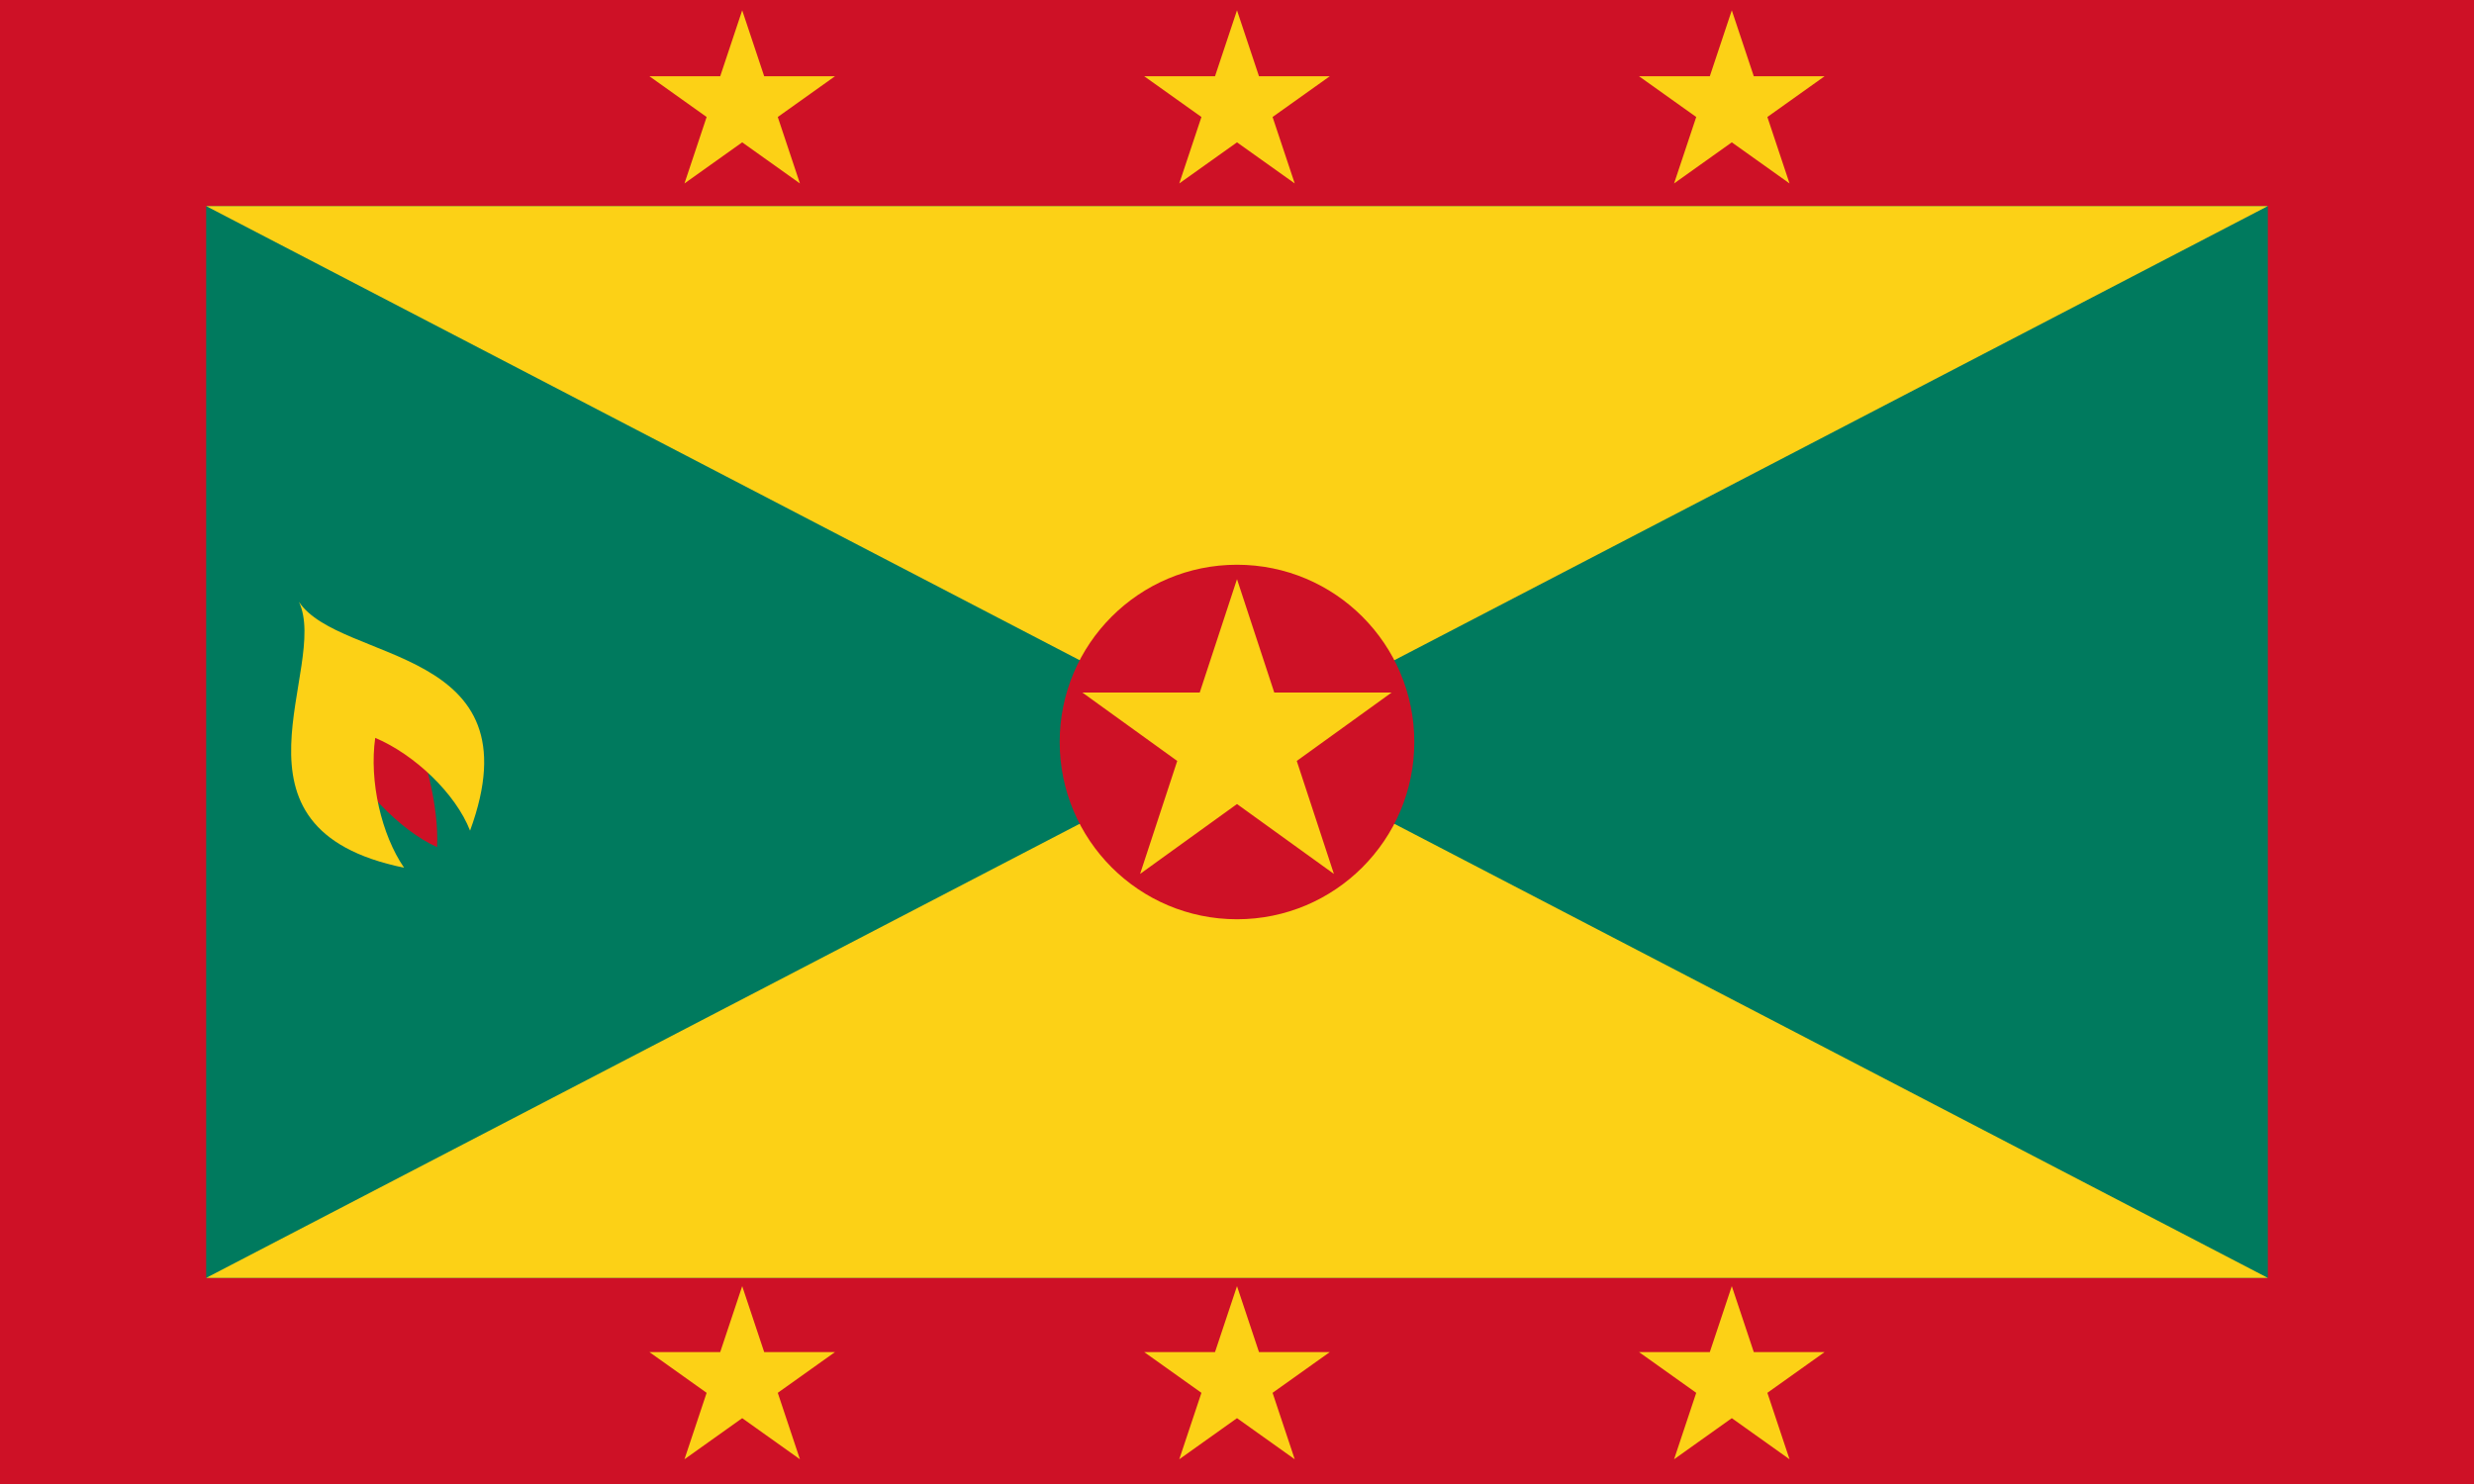
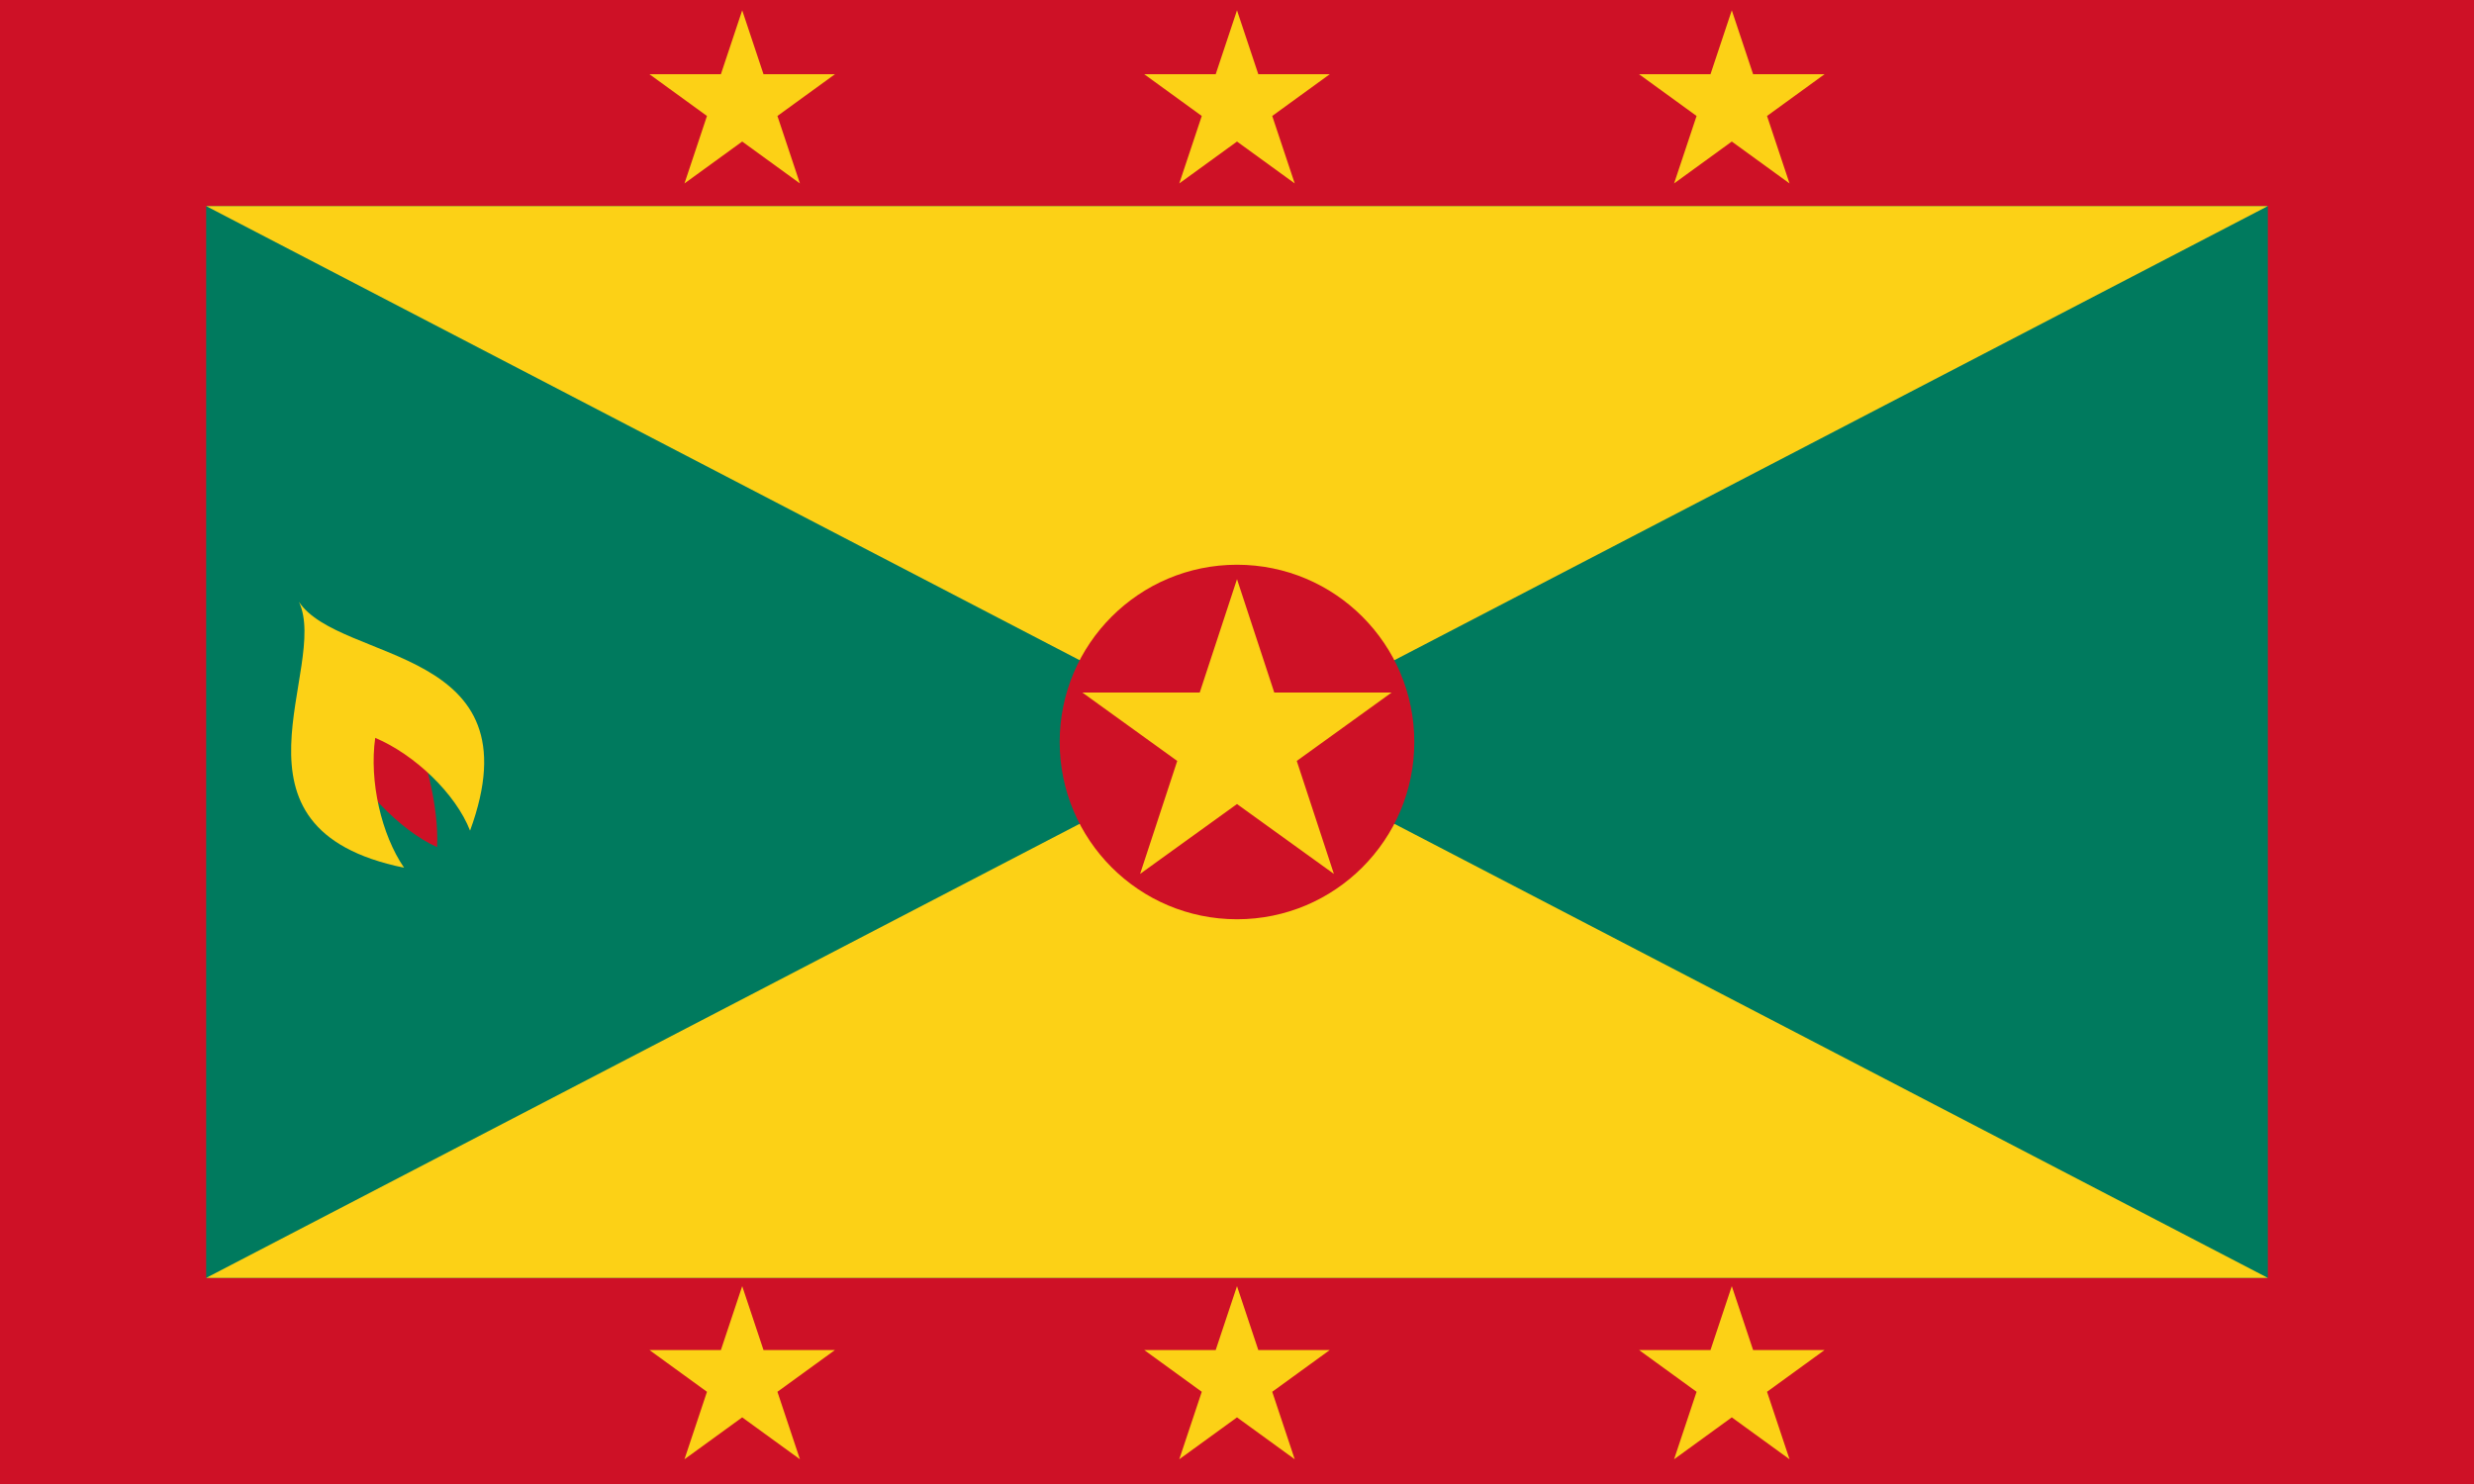
- <svg xmlns="http://www.w3.org/2000/svg" width="1200" height="720">
-   <path fill="#ce1126" d="m0 0h1200v720H0Z" />
+ <svg xmlns="http://www.w3.org/2000/svg" width="1200" height="720" fill="#ce1126">
+   <path d="m0 0h1200v720H0Z" />
  <path fill="#007a5e" d="m100 100h1000v520H100Z" />
  <path fill="#fcd116" d="m100 100h1000L100 620h1000Z" />
-   <circle fill="#ce1126" cx="600" cy="360" r="86" />
-   <path fill="#ce1126" d="m197 343l-34 17c10 21 31 43 49 51 1-20-6-46-15-68Z" />
-   <path fill="#fcd116" d="m647 424l-47-143-47 143 122-88h-150ZM388 89l-28-84-28 84 73-52h-90Zm240 0l-28-84-28 84 73-52h-90Zm240 0l-28-84-28 84 73-52h-90Zm0 619l-28-84-28 84 73-52h-90Zm-240 0l-28-84-28 84 73-52h-90Zm-240 0l-28-84-28 84 73-52h-90Zm-243-416c15 32-42 110 51 129-11-16-17-42-14-63 19 8 39 27 46 45 33-90-63-81-83-111Z" />
+   <path d="M686 360a1 1 0 1 1 -172 0 1 1 0 1 1 172 0ZM197 343l-34 17c10 21 31 43 49 51 1-20-6-46-15-68Z" />
+   <path fill="#fcd116" d="m647 424l-47-143-47 143 122-88h-150ZM388 89l-28-84-28 84 73-53h-90Zm240 0l-28-84-28 84 73-53h-90Zm240 0l-28-84-28 84 73-53h-90Zm0 619l-28-84-28 84 73-53h-90Zm-240 0l-28-84-28 84 73-53h-90Zm-240 0l-28-84-28 84 73-53h-90Zm-243-416c15 32-42 110 51 129-11-16-17-42-14-63 19 8 39 27 46 45 33-90-63-81-83-111Z" />
</svg>
